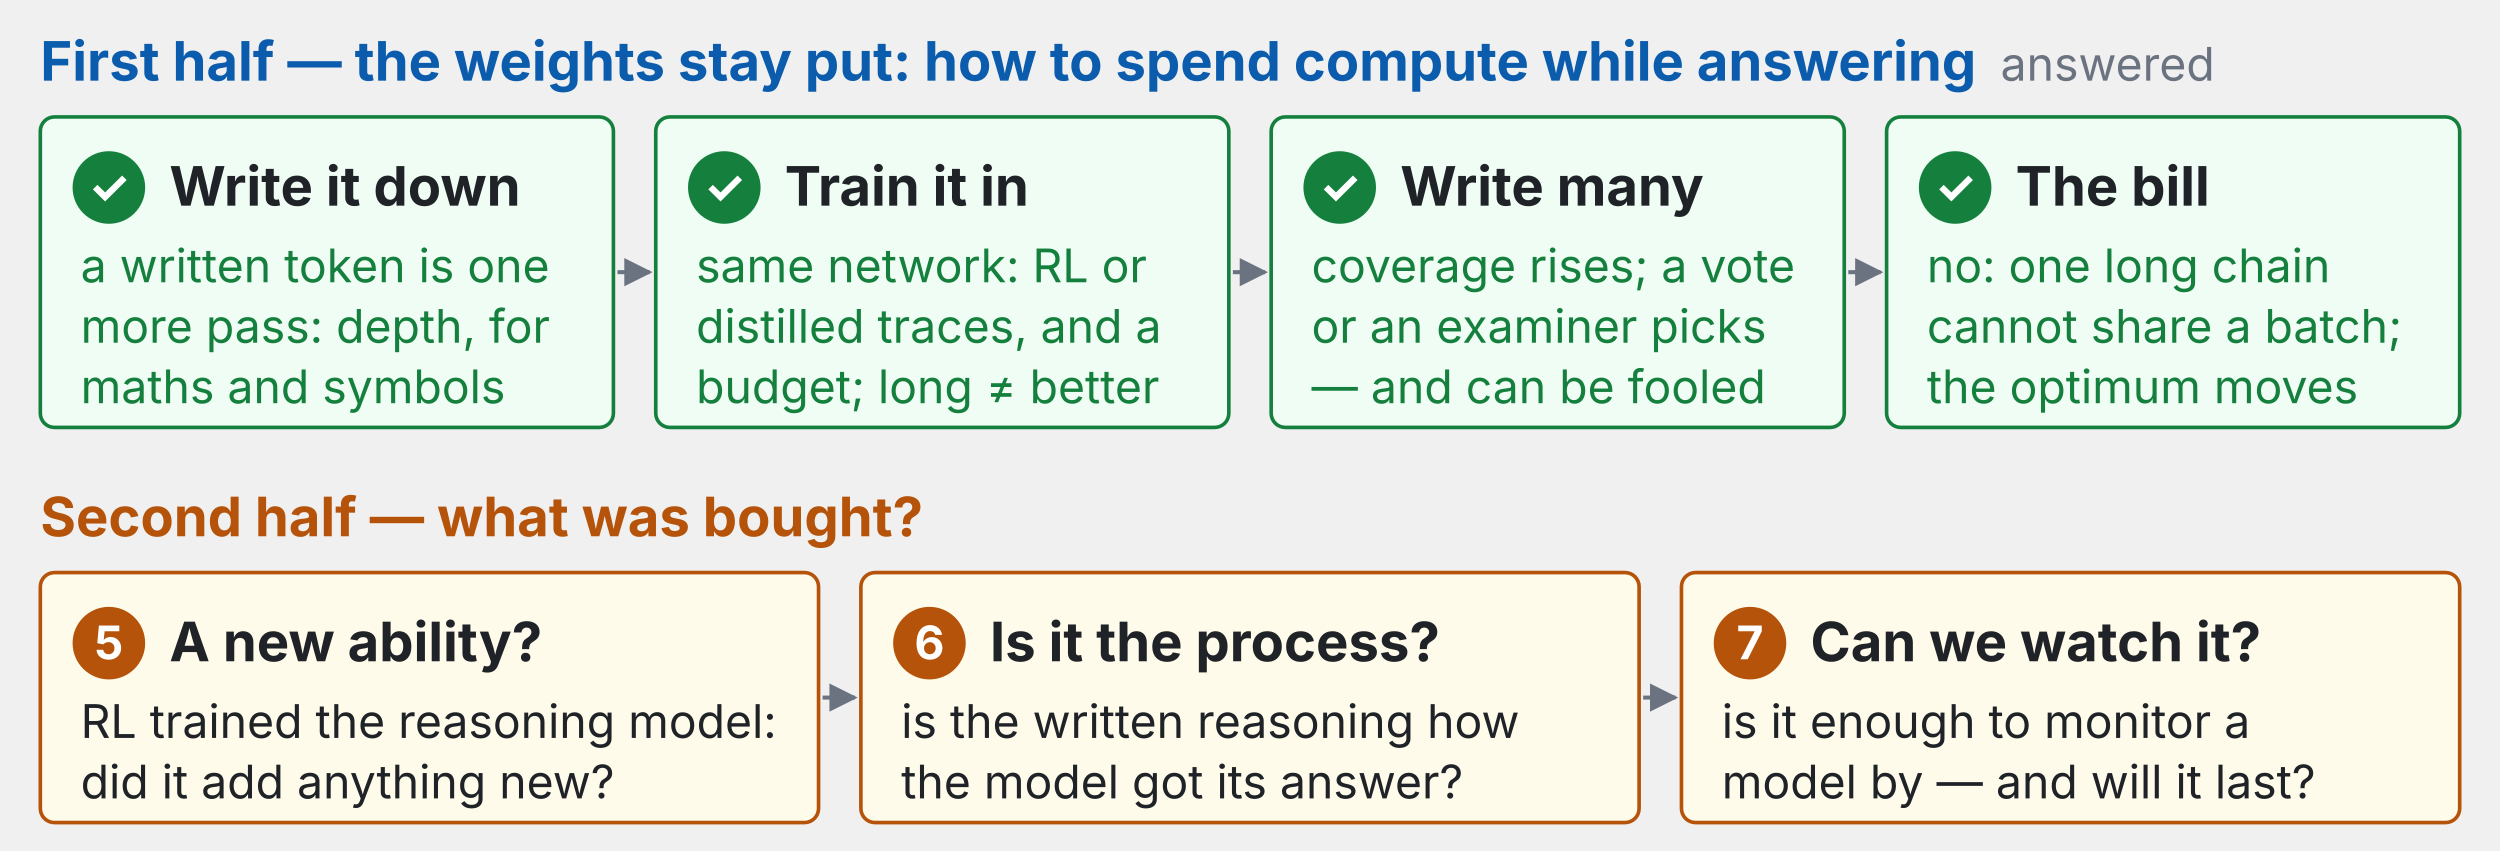
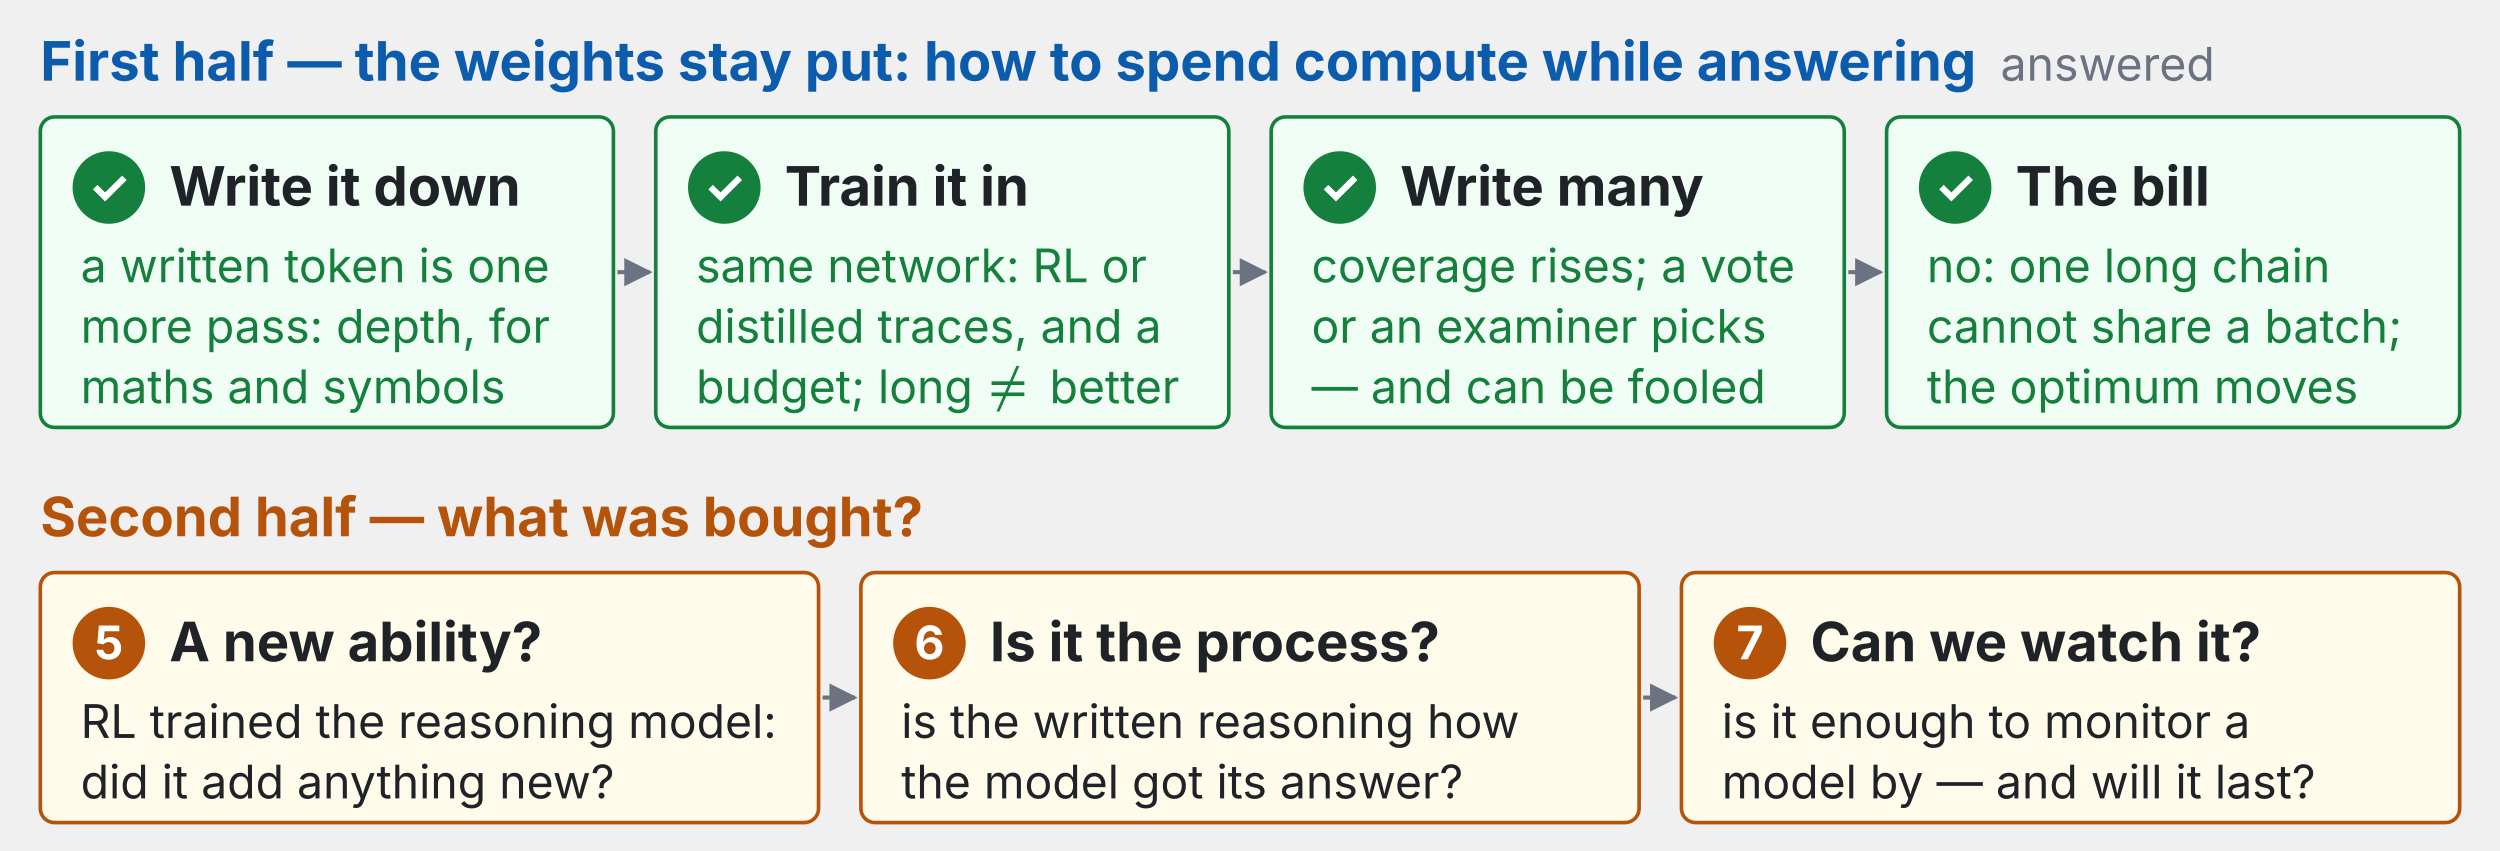
- <svg xmlns="http://www.w3.org/2000/svg" viewBox="0 0 1240 422" width="100%" font-family="-apple-system,BlinkMacSystemFont,Segoe UI,Helvetica Neue,PingFang TC,Noto Sans TC,sans-serif">
+ <svg xmlns="http://www.w3.org/2000/svg" xmlns:xlink="http://www.w3.org/1999/xlink" viewBox="0 0 1240 422" width="100%" font-family="-apple-system,BlinkMacSystemFont,Segoe UI,Helvetica Neue,PingFang TC,Noto Sans TC,sans-serif">
  <defs>
    <marker id="ah-half-time" viewBox="0 0 10 10" refX="9" refY="5" markerWidth="7" markerHeight="7" orient="auto-start-reverse">
      <path d="M0,0 L10,5 L0,10 z" fill="#6b7280" />
    </marker>
  </defs>
  <text x="20" y="40" font-size="27" fill="#0b5cad" text-anchor="start" font-weight="700">First half — the weights stay put: how to spend compute while answering</text>
  <text x="992.272" y="40" font-size="23" fill="#6b7280" text-anchor="start" font-weight="400">answered</text>
  <rect x="20" y="58" width="284.25" height="154" rx="7" fill="#f0fdf4" stroke="#15803d" stroke-width="1.8" />
  <circle cx="54" cy="93" r="18" fill="#15803d" />
  <text x="54" y="101" font-size="23" fill="#fff" text-anchor="middle" font-weight="700">✓</text>
  <text x="84" y="102" font-size="27" fill="#1f2328" text-anchor="start" font-weight="700">Write it down</text>
  <text x="40" y="140" font-size="23" fill="#15803d" text-anchor="start" font-weight="400">a written token is one</text>
  <text x="40" y="170" font-size="23" fill="#15803d" text-anchor="start" font-weight="400">more pass: depth, for</text>
  <text x="40" y="200" font-size="23" fill="#15803d" text-anchor="start" font-weight="400">maths and symbols</text>
  <line x1="306.25" y1="135" x2="322.25" y2="135" stroke="#6b7280" stroke-width="2" marker-end="url(#ah-half-time)" />
  <rect x="325.25" y="58" width="284.25" height="154" rx="7" fill="#f0fdf4" stroke="#15803d" stroke-width="1.8" />
  <circle cx="359.25" cy="93" r="18" fill="#15803d" />
  <text x="359.25" y="101" font-size="23" fill="#fff" text-anchor="middle" font-weight="700">✓</text>
  <text x="389.25" y="102" font-size="27" fill="#1f2328" text-anchor="start" font-weight="700">Train it in</text>
  <text x="345.25" y="140" font-size="23" fill="#15803d" text-anchor="start" font-weight="400">same network: RL or</text>
  <text x="345.25" y="170" font-size="23" fill="#15803d" text-anchor="start" font-weight="400">distilled traces, and a</text>
-   <text x="345.25" y="200" font-size="23" fill="#15803d" text-anchor="start" font-weight="400">budget; long ≠ better</text>
+   <text x="345.25" y="200" font-size="23" fill="#15803d" text-anchor="start" font-weight="400" textLength="134.2" lengthAdjust="spacing">budget; long</text>
+   <svg x="485.648" y="179.028" width="28.704" height="26.712" viewBox="0 0 28.704 26.712">
+     <defs>
+       <style type="text/css">*{stroke-linejoin: round; stroke-linecap: butt}</style>
+     </defs>
+     <g id="t82-figure_1">
+       <g id="t82-patch_1">
+         <path d="M 0 26.712  L 28.704 26.712  L 28.704 0  L 0 0  L 0 26.712  z " style="fill: none" />
+       </g>
+       <g id="t82-text_1">
+         <g style="fill: #15803d" transform="translate(0 20.97169) scale(0.276 -0.276)">
+           <defs>
+             <path id="t82-STIXGeneral-Regular-2260" d="M 4077 768  L 1990 768  L 1222 -998  L 877 -998  L 1645 768  L 307 768  L 307 1190  L 1830 1190  L 2208 2048  L 307 2048  L 307 2470  L 2394 2470  L 3162 4237  L 3507 4237  L 2733 2470  L 4077 2470  L 4077 2048  L 2554 2048  L 2176 1190  L 4077 1190  L 4077 768  z " transform="scale(0.015625)" />
+           </defs>
+           <use xlink:href="#t82-STIXGeneral-Regular-2260" transform="translate(17.55859 0.796875)" />
+         </g>
+       </g>
+     </g>
+   </svg>
+   <text x="520.562" y="200" font-size="23" fill="#15803d" text-anchor="start" font-weight="400" textLength="62.3" lengthAdjust="spacing">better</text>
  <line x1="611.5" y1="135" x2="627.5" y2="135" stroke="#6b7280" stroke-width="2" marker-end="url(#ah-half-time)" />
  <rect x="630.5" y="58" width="284.25" height="154" rx="7" fill="#f0fdf4" stroke="#15803d" stroke-width="1.8" />
  <circle cx="664.5" cy="93" r="18" fill="#15803d" />
  <text x="664.5" y="101" font-size="23" fill="#fff" text-anchor="middle" font-weight="700">✓</text>
  <text x="694.5" y="102" font-size="27" fill="#1f2328" text-anchor="start" font-weight="700">Write many</text>
  <text x="650.5" y="140" font-size="23" fill="#15803d" text-anchor="start" font-weight="400">coverage rises; a vote</text>
  <text x="650.5" y="170" font-size="23" fill="#15803d" text-anchor="start" font-weight="400">or an examiner picks</text>
  <text x="650.5" y="200" font-size="23" fill="#15803d" text-anchor="start" font-weight="400">— and can be fooled</text>
  <line x1="916.75" y1="135" x2="932.75" y2="135" stroke="#6b7280" stroke-width="2" marker-end="url(#ah-half-time)" />
  <rect x="935.75" y="58" width="284.25" height="154" rx="7" fill="#f0fdf4" stroke="#15803d" stroke-width="1.8" />
  <circle cx="969.75" cy="93" r="18" fill="#15803d" />
  <text x="969.75" y="101" font-size="23" fill="#fff" text-anchor="middle" font-weight="700">✓</text>
  <text x="999.75" y="102" font-size="27" fill="#1f2328" text-anchor="start" font-weight="700">The bill</text>
  <text x="955.75" y="140" font-size="23" fill="#15803d" text-anchor="start" font-weight="400">no: one long chain</text>
  <text x="955.75" y="170" font-size="23" fill="#15803d" text-anchor="start" font-weight="400">cannot share a batch;</text>
  <text x="955.75" y="200" font-size="23" fill="#15803d" text-anchor="start" font-weight="400">the optimum moves</text>
  <text x="20" y="266" font-size="27" fill="#b45309" text-anchor="start" font-weight="700">Second half — what was bought?</text>
  <rect x="20" y="284" width="386" height="124" rx="7" fill="#fffbeb" stroke="#b45309" stroke-width="1.8" />
  <circle cx="54" cy="319" r="18" fill="#b45309" />
  <text x="54" y="327" font-size="23" fill="#fff" text-anchor="middle" font-weight="700">5</text>
  <text x="84" y="328" font-size="27" fill="#1f2328" text-anchor="start" font-weight="700">A new ability?</text>
  <text x="40" y="366" font-size="23" fill="#1f2328" text-anchor="start" font-weight="400">RL trained the reasoning model:</text>
  <text x="40" y="396" font-size="23" fill="#1f2328" text-anchor="start" font-weight="400">did it add anything new?</text>
  <line x1="408" y1="346" x2="424" y2="346" stroke="#6b7280" stroke-width="2" marker-end="url(#ah-half-time)" />
  <rect x="427" y="284" width="386" height="124" rx="7" fill="#fffbeb" stroke="#b45309" stroke-width="1.8" />
  <circle cx="461" cy="319" r="18" fill="#b45309" />
  <text x="461" y="327" font-size="23" fill="#fff" text-anchor="middle" font-weight="700">6</text>
  <text x="491" y="328" font-size="27" fill="#1f2328" text-anchor="start" font-weight="700">Is it the process?</text>
  <text x="447" y="366" font-size="23" fill="#1f2328" text-anchor="start" font-weight="400">is the written reasoning how</text>
  <text x="447" y="396" font-size="23" fill="#1f2328" text-anchor="start" font-weight="400">the model got its answer?</text>
  <line x1="815" y1="346" x2="831" y2="346" stroke="#6b7280" stroke-width="2" marker-end="url(#ah-half-time)" />
  <rect x="834" y="284" width="386" height="124" rx="7" fill="#fffbeb" stroke="#b45309" stroke-width="1.8" />
  <circle cx="868" cy="319" r="18" fill="#b45309" />
  <text x="868" y="327" font-size="23" fill="#fff" text-anchor="middle" font-weight="700">7</text>
  <text x="898" y="328" font-size="27" fill="#1f2328" text-anchor="start" font-weight="700">Can we watch it?</text>
  <text x="854" y="366" font-size="23" fill="#1f2328" text-anchor="start" font-weight="400">is it enough to monitor a</text>
  <text x="854" y="396" font-size="23" fill="#1f2328" text-anchor="start" font-weight="400">model by — and will it last?</text>
</svg>
